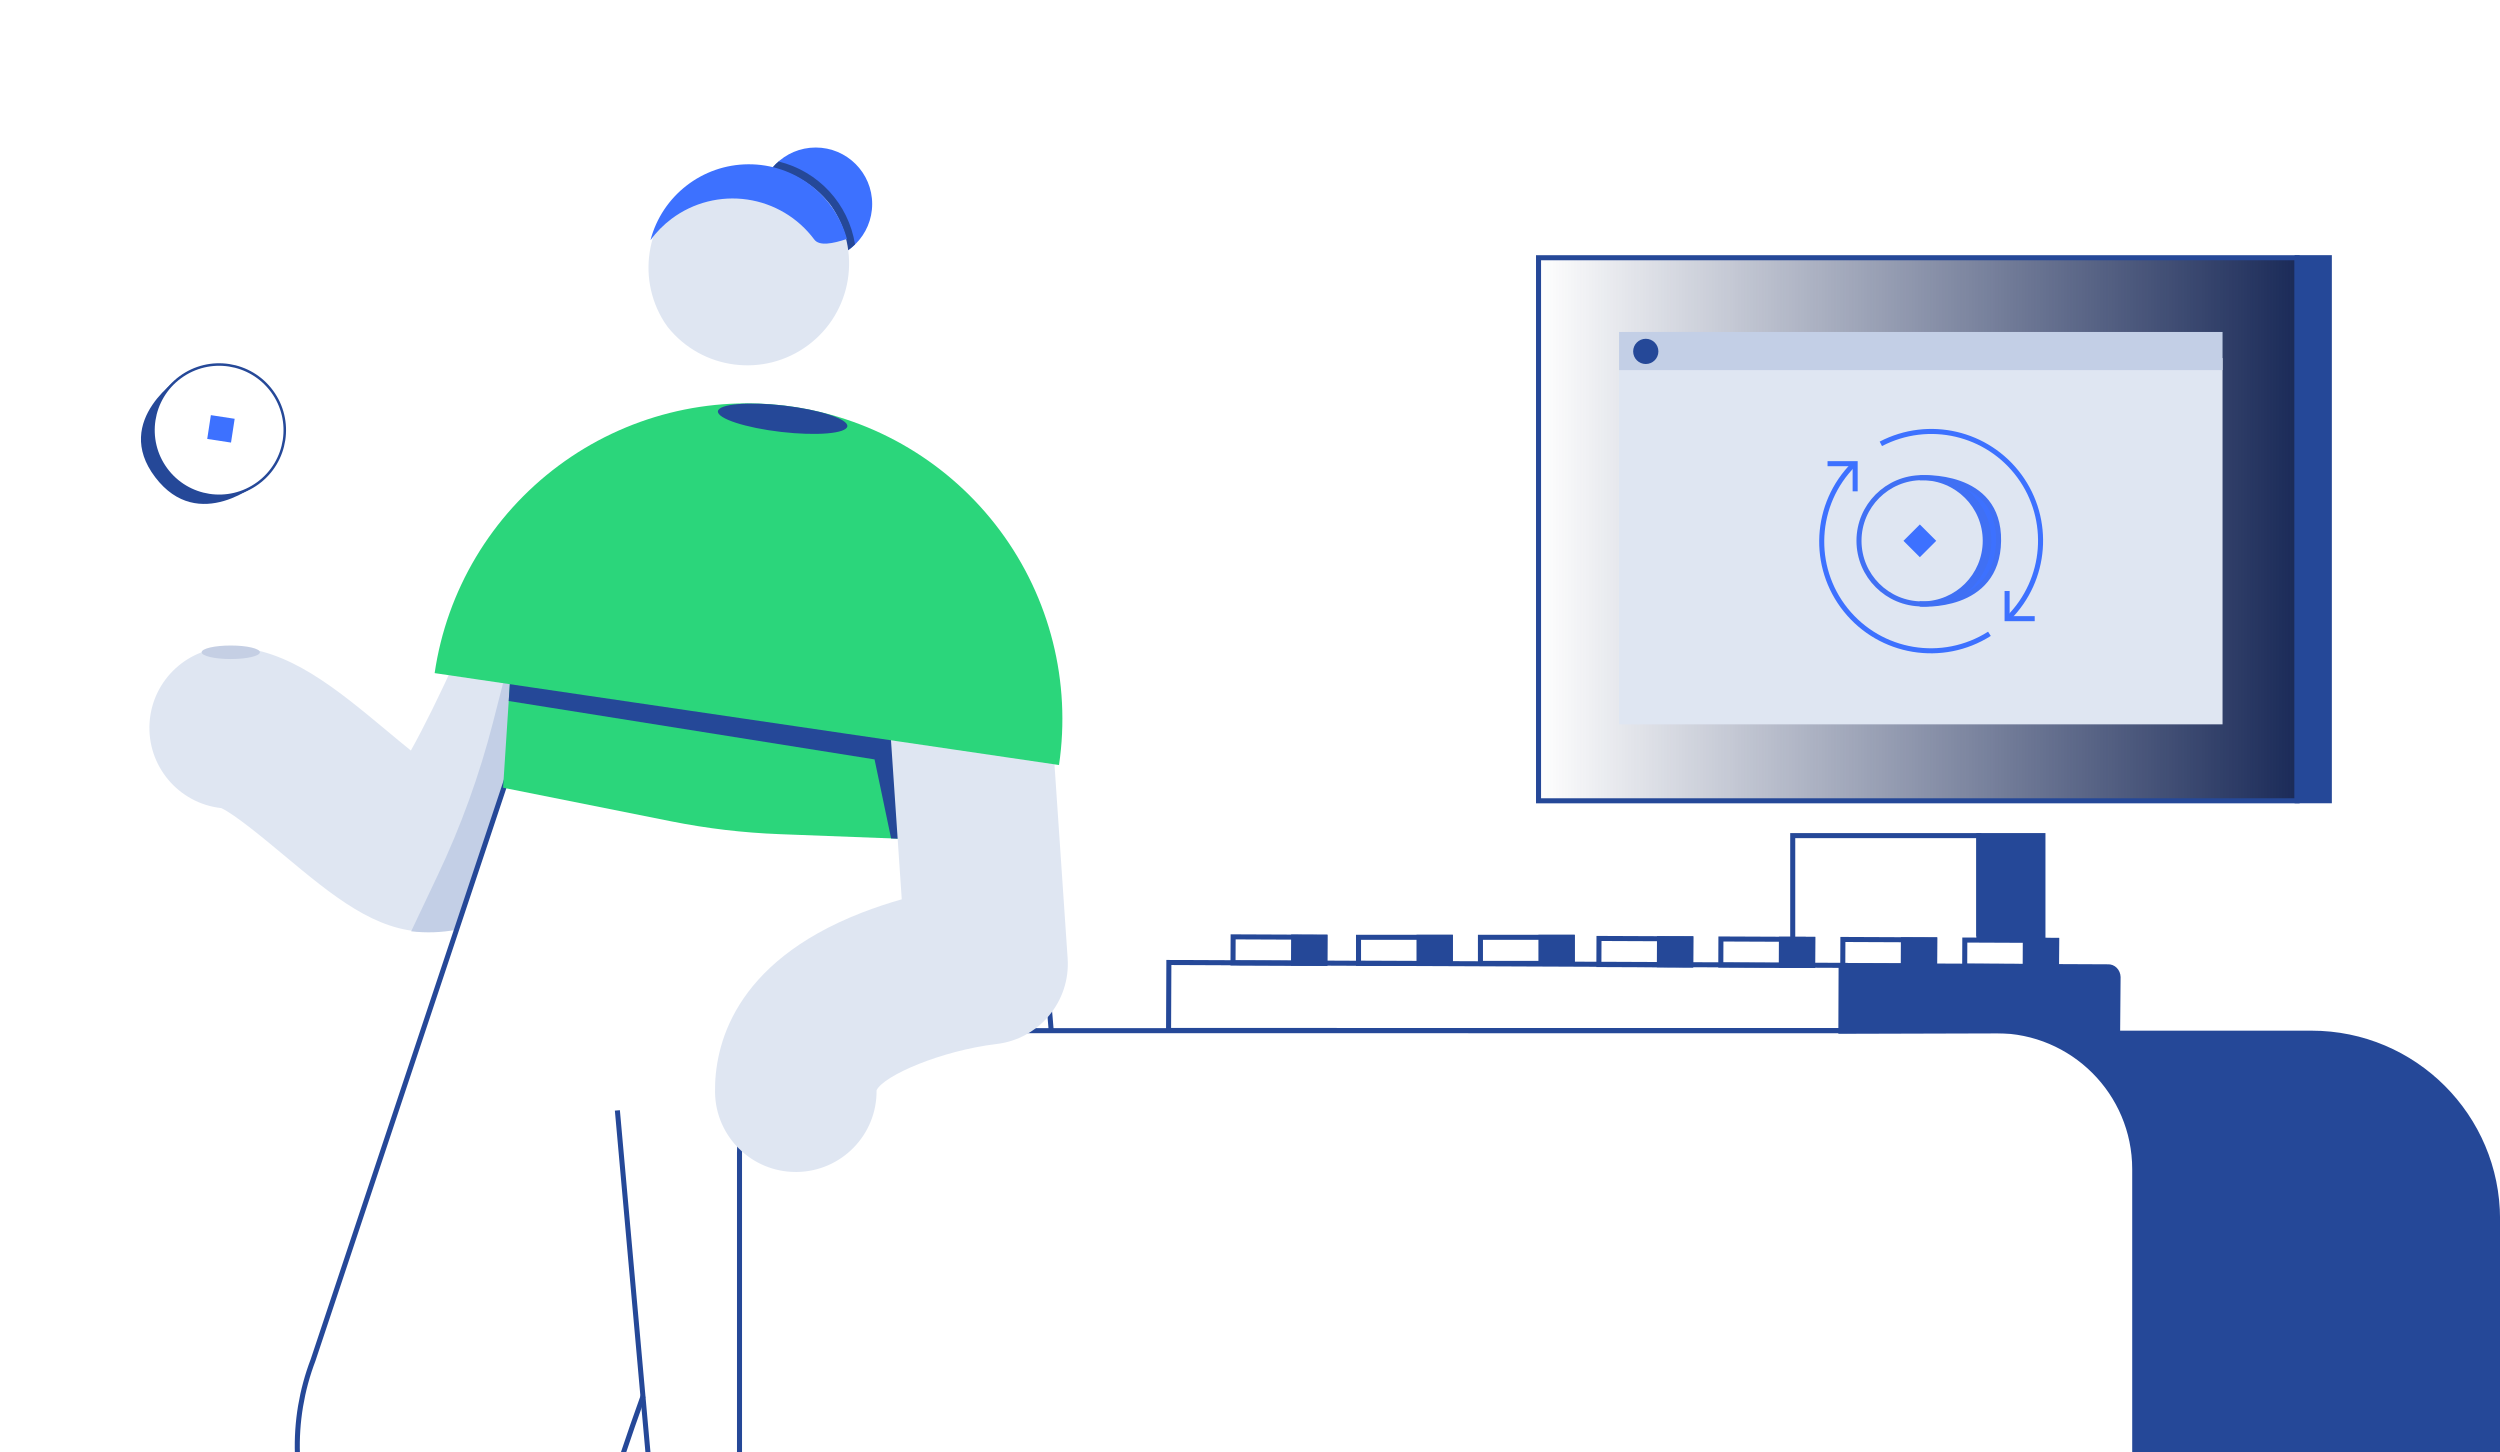
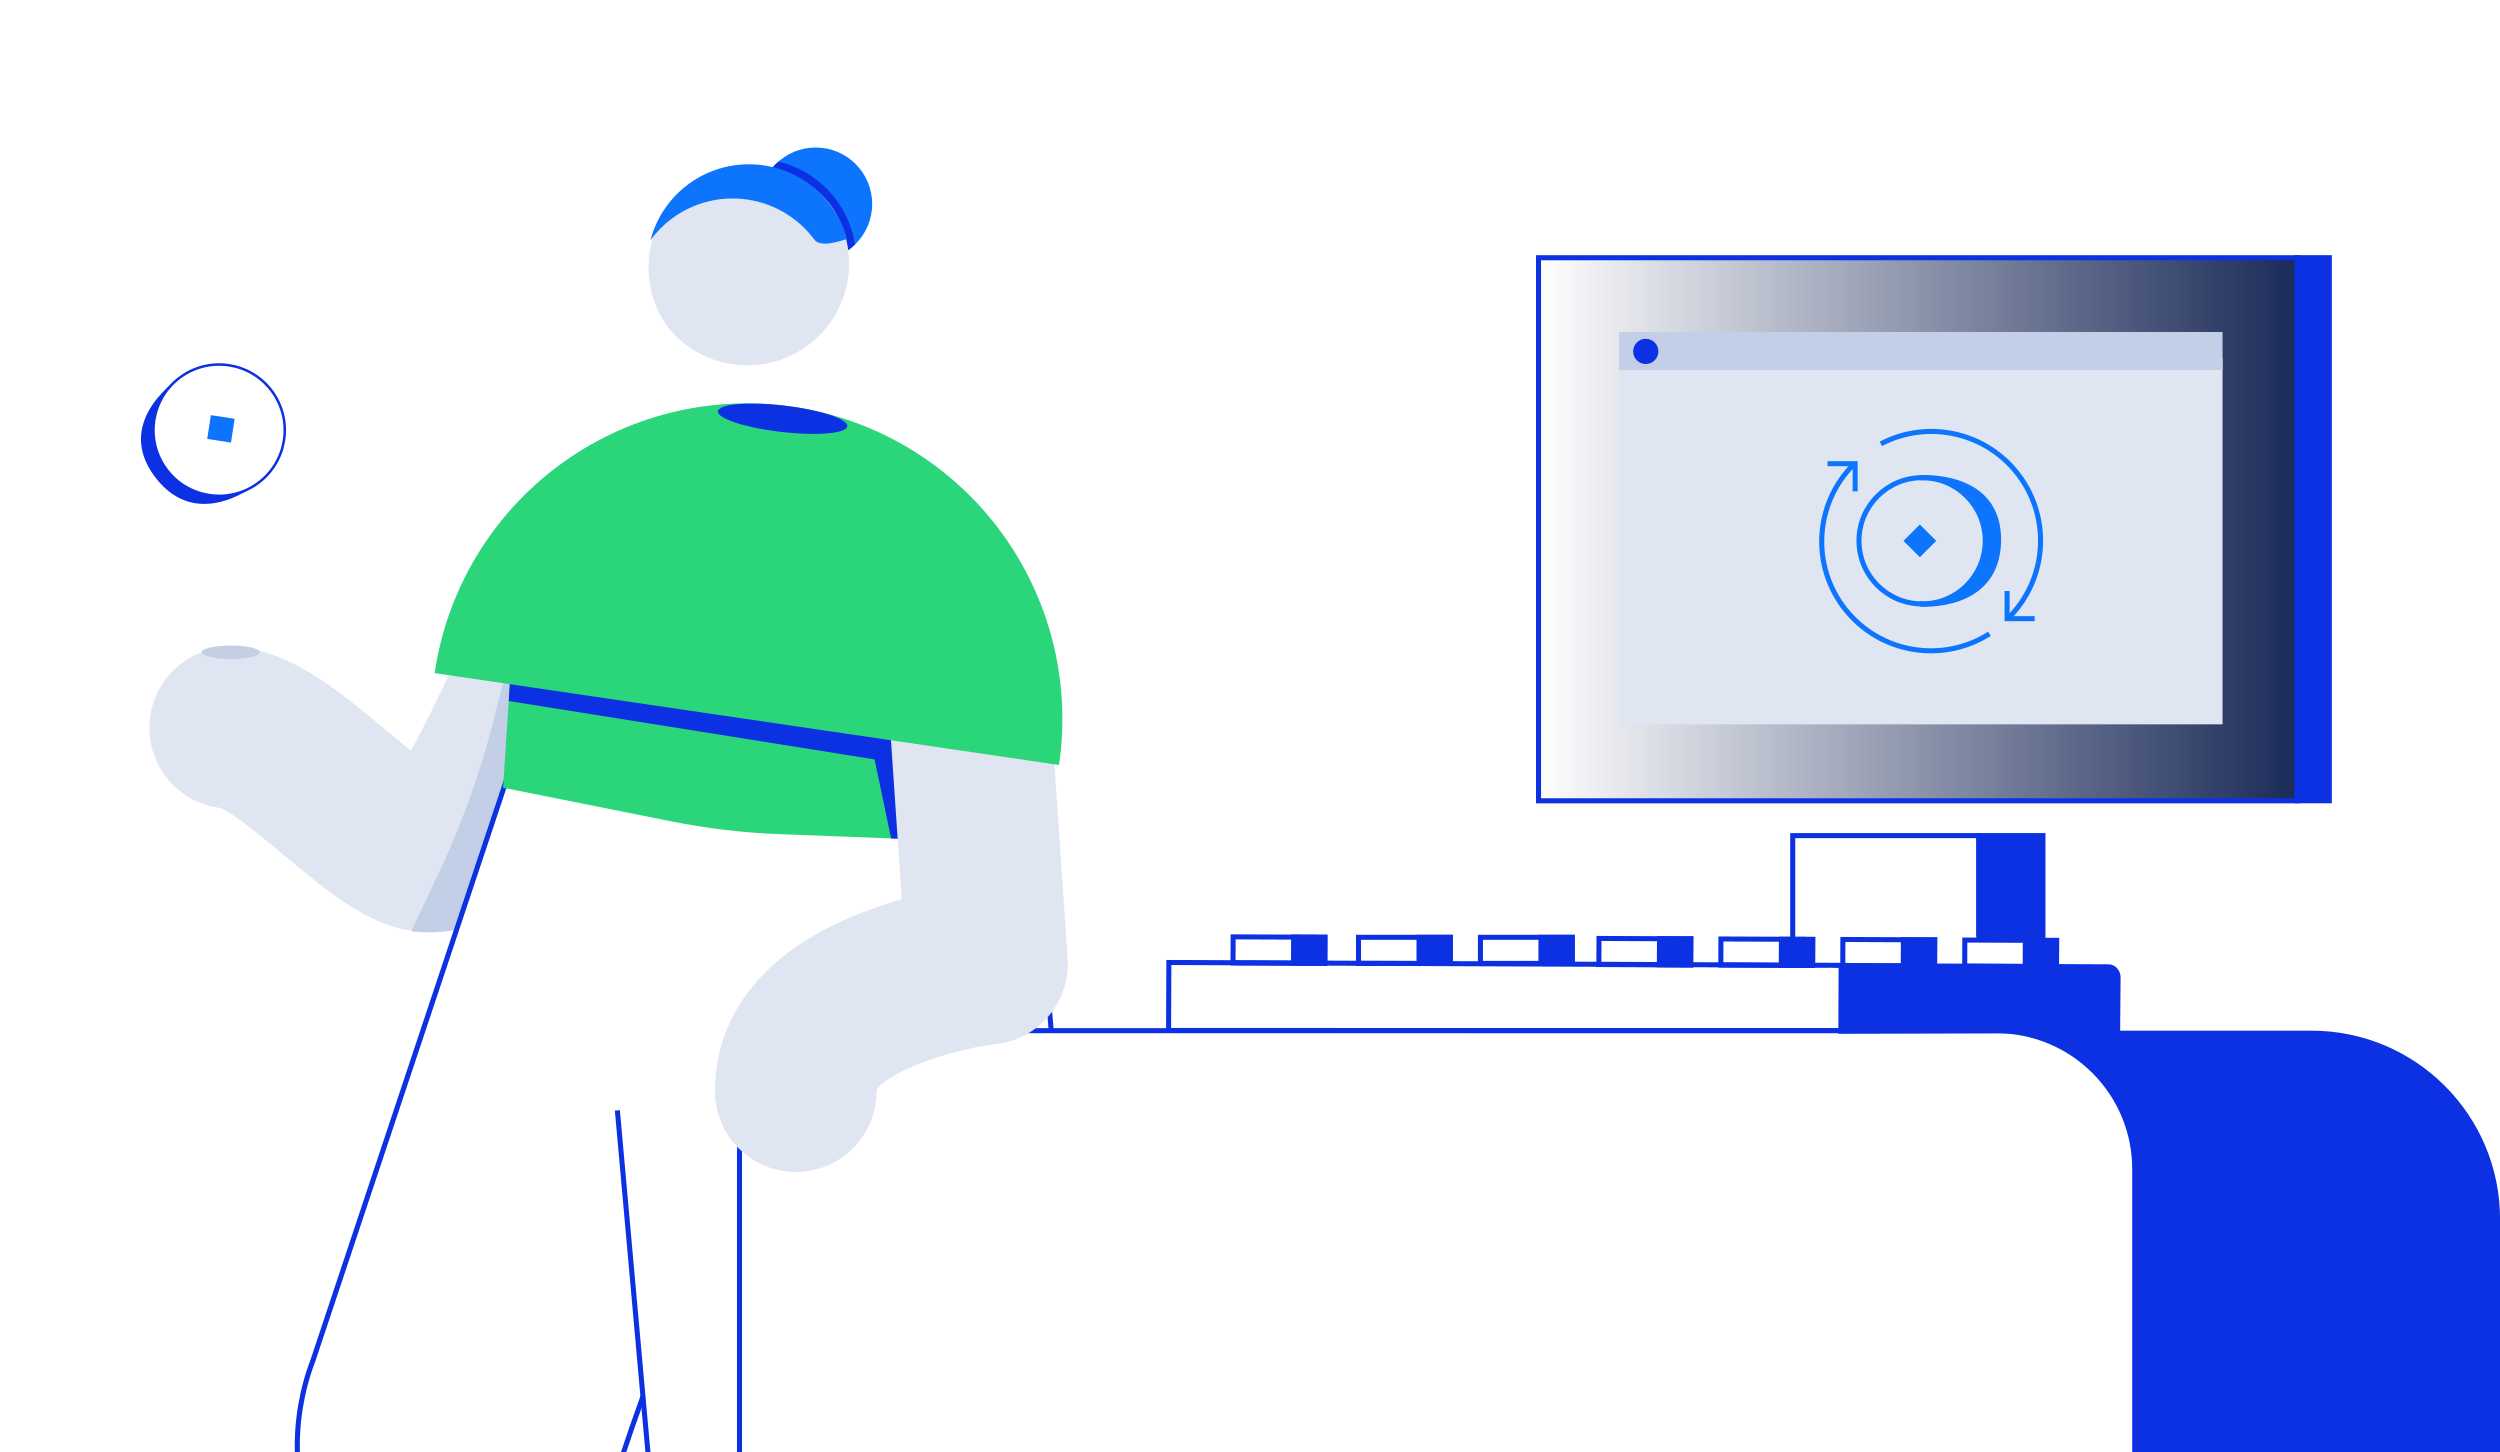
<svg xmlns="http://www.w3.org/2000/svg" width="644" height="374" viewBox="0 0 644 374">
  <defs>
    <linearGradient id="send-lsk-tokens-a" x1="0%" x2="100%" y1="50%" y2="50%">
      <stop offset="0%" stop-color="#1A2A58" stop-opacity="0" />
      <stop offset="100%" stop-color="#1A2A58" />
    </linearGradient>
  </defs>
  <g fill="none" fill-rule="evenodd" transform="translate(-124 38)">
-     <path fill="#254898" fill-rule="nonzero" d="M673.907,263.146 L673.907,336.583 L768.014,336.583 L768.014,276.042 C768,249.229 746.259,227.5 719.446,227.5 L638.3,227.5 C657.966,227.536 673.893,243.48 673.907,263.146 L673.907,263.146 Z" />
+     <path fill="#0C31E2" fill-rule="nonzero" d="M673.907,263.146 L673.907,336.583 L768.014,336.583 L768.014,276.042 C768,249.229 746.259,227.5 719.446,227.5 L638.3,227.5 C657.966,227.536 673.893,243.48 673.907,263.146 L673.907,263.146 Z" />
    <rect width="195.403" height="139.893" x="520.325" y="28.379" fill="url(#send-lsk-tokens-a)" fill-rule="nonzero" />
-     <path stroke="#254898" stroke-width="1.3" d="M673.907,336.583 L673.907,263.146 C673.893,243.48 657.966,227.536 638.3,227.5 L345.917,227.5 C328.564,227.5 314.496,241.568 314.496,258.921 L314.496,336.609" />
+     <path stroke="#0C31E2" stroke-width="1.3" d="M673.907,336.583 L673.907,263.146 C673.893,243.48 657.966,227.536 638.3,227.5 L345.917,227.5 C328.564,227.5 314.496,241.568 314.496,258.921 L314.496,336.609" />
    <rect width="155.454" height="94.354" x="541.073" y="54.236" fill="#DFE6F2" fill-rule="nonzero" />
    <rect width="155.454" height="9.828" x="541.073" y="47.515" fill="#C3CFE6" fill-rule="nonzero" />
-     <rect width="195.403" height="139.893" x="520.325" y="28.392" stroke="#254898" stroke-width="1.3" transform="rotate(180 618.027 98.338)" />
-     <polyline stroke="#254898" stroke-width="1.3" points="633.75 203.19 633.75 177.255 585.806 177.255 585.806 207.766" />
-     <polygon fill="#254898" fill-rule="nonzero" stroke="#254898" stroke-width="1.3" points="650.26 203.255 650.26 177.255 633.75 177.255 633.75 203.19" />
-     <rect width="23.647" height="6.721" x="441.64" y="203.386" stroke="#254898" stroke-width="1.3" transform="rotate(.25 453.463 206.746)" />
-     <rect width="8.06" height="6.721" x="457.227" y="203.407" fill="#254898" fill-rule="nonzero" stroke="#254898" stroke-width="1.3" transform="rotate(.25 461.257 206.767)" />
-     <rect width="23.647" height="6.721" x="473.954" y="203.45" stroke="#254898" stroke-width="1.3" />
-     <rect width="8.06" height="6.721" x="489.541" y="203.45" fill="#254898" fill-rule="nonzero" stroke="#254898" stroke-width="1.3" />
-     <rect width="23.647" height="6.721" x="505.362" y="203.45" stroke="#254898" stroke-width="1.3" />
-     <rect width="8.06" height="6.721" x="520.949" y="203.45" fill="#254898" fill-rule="nonzero" stroke="#254898" stroke-width="1.3" />
-     <rect width="23.647" height="6.721" x="535.887" y="203.797" stroke="#254898" stroke-width="1.3" transform="rotate(.25 547.71 207.157)" />
-     <rect width="8.06" height="6.721" x="551.474" y="203.818" fill="#254898" fill-rule="nonzero" stroke="#254898" stroke-width="1.3" transform="rotate(.25 555.504 207.178)" />
-     <rect width="23.647" height="6.721" x="567.294" y="203.934" stroke="#254898" stroke-width="1.3" transform="rotate(.25 579.118 207.294)" />
-     <rect width="8.06" height="6.721" x="582.881" y="203.968" fill="#254898" fill-rule="nonzero" stroke="#254898" stroke-width="1.3" transform="rotate(.25 586.911 207.328)" />
-     <rect width="23.647" height="6.721" x="598.714" y="204.058" stroke="#254898" stroke-width="1.3" transform="rotate(.25 610.538 207.419)" />
-     <rect width="8.06" height="6.721" x="614.301" y="204.105" fill="#254898" fill-rule="nonzero" stroke="#254898" stroke-width="1.3" transform="rotate(.25 618.331 207.466)" />
-     <rect width="23.647" height="6.721" x="630.121" y="204.208" stroke="#254898" stroke-width="1.3" transform="rotate(.25 641.945 207.569)" />
-     <rect width="8.06" height="6.721" x="645.708" y="204.229" fill="#254898" fill-rule="nonzero" stroke="#254898" stroke-width="1.3" transform="rotate(.25 649.738 207.59)" />
-     <path fill="#254898" fill-rule="nonzero" stroke="#254898" stroke-width="1.3" d="M669.5,227.431 L598.208,227.643 L598.273,210.743 L667.017,211.055 C667.683,211.024 668.333,211.285 668.822,211.78 C669.31,212.275 669.597,212.963 669.617,213.69 L669.5,227.431 Z" />
-     <polygon stroke="#254898" stroke-width="1.3" points="599.222 227.474 425.022 227.448 425.1 209.937 599.3 210.678" />
-     <rect width="8.294" height="139.893" x="715.741" y="28.379" fill="#254898" fill-rule="nonzero" stroke="#254898" stroke-width="1.3" />
+     <rect width="195.403" height="139.893" x="520.325" y="28.392" stroke="#0C31E2" stroke-width="1.3" transform="rotate(180 618.027 98.338)" />
+     <polyline stroke="#0C31E2" stroke-width="1.3" points="633.75 203.19 633.75 177.255 585.806 177.255 585.806 207.766" />
+     <polygon fill="#0C31E2" fill-rule="nonzero" stroke="#0C31E2" stroke-width="1.3" points="650.26 203.255 650.26 177.255 633.75 177.255 633.75 203.19" />
+     <rect width="23.647" height="6.721" x="441.64" y="203.386" stroke="#0C31E2" stroke-width="1.3" transform="rotate(.25 453.463 206.746)" />
+     <rect width="8.06" height="6.721" x="457.227" y="203.407" fill="#0C31E2" fill-rule="nonzero" stroke="#0C31E2" stroke-width="1.3" transform="rotate(.25 461.257 206.767)" />
+     <rect width="23.647" height="6.721" x="473.954" y="203.45" stroke="#0C31E2" stroke-width="1.3" />
+     <rect width="8.06" height="6.721" x="489.541" y="203.45" fill="#0C31E2" fill-rule="nonzero" stroke="#0C31E2" stroke-width="1.3" />
+     <rect width="23.647" height="6.721" x="505.362" y="203.45" stroke="#0C31E2" stroke-width="1.3" />
+     <rect width="8.06" height="6.721" x="520.949" y="203.45" fill="#0C31E2" fill-rule="nonzero" stroke="#0C31E2" stroke-width="1.3" />
+     <rect width="23.647" height="6.721" x="535.887" y="203.797" stroke="#0C31E2" stroke-width="1.3" transform="rotate(.25 547.71 207.157)" />
+     <rect width="8.06" height="6.721" x="551.474" y="203.818" fill="#0C31E2" fill-rule="nonzero" stroke="#0C31E2" stroke-width="1.3" transform="rotate(.25 555.504 207.178)" />
+     <rect width="23.647" height="6.721" x="567.294" y="203.934" stroke="#0C31E2" stroke-width="1.3" transform="rotate(.25 579.118 207.294)" />
+     <rect width="8.06" height="6.721" x="582.881" y="203.968" fill="#0C31E2" fill-rule="nonzero" stroke="#0C31E2" stroke-width="1.3" transform="rotate(.25 586.911 207.328)" />
+     <rect width="23.647" height="6.721" x="598.714" y="204.058" stroke="#0C31E2" stroke-width="1.3" transform="rotate(.25 610.538 207.419)" />
+     <rect width="8.06" height="6.721" x="614.301" y="204.105" fill="#0C31E2" fill-rule="nonzero" stroke="#0C31E2" stroke-width="1.3" transform="rotate(.25 618.331 207.466)" />
+     <rect width="23.647" height="6.721" x="630.121" y="204.208" stroke="#0C31E2" stroke-width="1.3" transform="rotate(.25 641.945 207.569)" />
+     <rect width="8.06" height="6.721" x="645.708" y="204.229" fill="#0C31E2" fill-rule="nonzero" stroke="#0C31E2" stroke-width="1.3" transform="rotate(.25 649.738 207.59)" />
+     <path fill="#0C31E2" fill-rule="nonzero" stroke="#0C31E2" stroke-width="1.3" d="M669.5,227.431 L598.208,227.643 L598.273,210.743 L667.017,211.055 C667.683,211.024 668.333,211.285 668.822,211.78 C669.31,212.275 669.597,212.963 669.617,213.69 L669.5,227.431 Z" />
+     <polygon stroke="#0C31E2" stroke-width="1.3" points="599.222 227.474 425.022 227.448 425.1 209.937 599.3 210.678" />
+     <rect width="8.294" height="139.893" x="715.741" y="28.379" fill="#0C31E2" fill-rule="nonzero" stroke="#0C31E2" stroke-width="1.3" />
    <path fill="#DFE6F2" fill-rule="nonzero" d="M235.859,201.981 C237.871,201.862 239.862,201.499 241.787,200.902 L267.787,122.902 L272.285,163.917 C274.001,160.459 275.769,156.741 277.628,152.711 C286.273,133.939 293.319,115.583 293.618,114.816 C297.213,104.233 291.802,92.701 281.365,88.702 C270.928,84.703 259.196,89.668 254.8,99.944 C246.636,121.251 236.6,143.234 229.84,155.337 C227.708,153.621 225.524,151.801 223.704,150.28 C210.6,139.373 198.198,129.064 183.755,128.7 C172.622,128.449 163.267,137.011 162.532,148.122 C161.797,159.233 169.943,168.952 181.012,170.17 C184.548,171.821 192.296,178.269 197.015,182.208 C209.729,192.803 220.779,202.02 233.974,202.02 C234.598,202.046 235.222,202.02 235.859,201.981 Z" />
    <path fill="#C3CFE6" fill-rule="nonzero" d="M241.579,201.5 L264.16,133.718 L254.124,135.889 L250.991,148.109 C247.497,161.7 242.708,174.925 236.691,187.603 L229.918,201.903 C233.803,202.365 237.735,202.229 241.579,201.5 Z" />
    <polygon fill="#C3CFE6" fill-rule="nonzero" points="268.879 132.964 268.879 132.717 268.814 132.717" />
-     <path stroke="#254898" stroke-width="1.3" d="M267.8 122.902L204.659 312.325C201.706 320.06 200.331 328.308 200.616 336.583M284.466 336.583C286.065 331.799 287.794 326.794 289.666 321.62" />
-     <circle cx="334.126" cy="14.547" r="14.547" fill="#3D71FF" fill-rule="nonzero" />
-     <path fill="#254898" fill-rule="nonzero" d="M344.253,24.96 C342.593,14.522 334.828,6.1 324.558,3.601 C320.548,7.07 318.745,12.448 319.854,17.633 C320.963,22.818 324.808,26.988 329.887,28.513 C334.965,30.038 340.471,28.676 344.253,24.96 L344.253,24.96 Z" />
+     <path stroke="#0C31E2" stroke-width="1.3" d="M267.8 122.902L204.659 312.325C201.706 320.06 200.331 328.308 200.616 336.583M284.466 336.583C286.065 331.799 287.794 326.794 289.666 321.62" />
+     <circle cx="334.126" cy="14.547" r="14.547" fill="#0D75FD" fill-rule="nonzero" />
+     <path fill="#0C31E2" fill-rule="nonzero" d="M344.253,24.96 C342.593,14.522 334.828,6.1 324.558,3.601 C320.548,7.07 318.745,12.448 319.854,17.633 C320.963,22.818 324.808,26.988 329.887,28.513 C334.965,30.038 340.471,28.676 344.253,24.96 L344.253,24.96 Z" />
    <path fill="#2BD67B" fill-rule="nonzero" d="M388.167,179.296 L324.792,176.878 C315.468,176.523 306.187,175.428 297.037,173.602 L253.591,164.918 L256.477,120.64 L394.875,140.049 L388.167,179.296 Z" />
-     <polygon fill="#254898" fill-rule="nonzero" points="372.255 178.698 353.548 177.983 349.284 157.625 255.047 142.584 255.775 131.365 367.367 144.313" />
-     <path stroke="#254898" stroke-width="1.3" d="M290.953 336.583L283.036 248.04M384.878 176.345C390.325 190.554 393.328 208.429 394.771 227.279" />
-     <circle cx="180.447" cy="72.814" r="16.913" stroke="#254898" stroke-width=".65" transform="rotate(-36.3 180.447 72.814)" />
-     <rect width="6.201" height="6.201" x="177.814" y="69.372" fill="#3D71FF" fill-rule="nonzero" transform="rotate(-81.3 180.915 72.473)" />
-     <path fill="#254898" fill-rule="nonzero" d="M190.463,86.463 C185.586,90.039 179.172,90.742 173.637,88.307 C168.101,85.872 164.286,80.668 163.627,74.657 C162.968,68.645 165.566,62.739 170.443,59.163 L170.937,58.812 L170.937,58.812 C170.937,58.812 152.737,70.109 163.969,84.916 C175.201,99.723 190.957,86.073 190.957,86.073 L190.957,86.073 L190.463,86.463 Z" />
+     <polygon fill="#0C31E2" fill-rule="nonzero" points="372.255 178.698 353.548 177.983 349.284 157.625 255.047 142.584 255.775 131.365 367.367 144.313" />
+     <path stroke="#0C31E2" stroke-width="1.3" d="M290.953 336.583L283.036 248.04M384.878 176.345C390.325 190.554 393.328 208.429 394.771 227.279" />
+     <circle cx="180.447" cy="72.814" r="16.913" stroke="#0C31E2" stroke-width=".65" transform="rotate(-36.3 180.447 72.814)" />
+     <rect width="6.201" height="6.201" x="177.814" y="69.372" fill="#0D75FD" fill-rule="nonzero" transform="rotate(-81.3 180.915 72.473)" />
+     <path fill="#0C31E2" fill-rule="nonzero" d="M190.463,86.463 C185.586,90.039 179.172,90.742 173.637,88.307 C168.101,85.872 164.286,80.668 163.627,74.657 C162.968,68.645 165.566,62.739 170.443,59.163 L170.937,58.812 L170.937,58.812 C170.937,58.812 152.737,70.109 163.969,84.916 C175.201,99.723 190.957,86.073 190.957,86.073 L190.957,86.073 L190.463,86.463 Z" />
    <path fill="#DFE6F2" fill-rule="nonzero" d="M338,14.872 C329.43,3.814 313.688,1.433 302.23,9.46 C290.772,17.488 287.634,33.096 295.1,44.928 C295.386,45.37 295.685,45.799 295.997,46.228 C304.82,57.304 320.844,59.373 332.192,50.902 C343.539,42.431 346.111,26.48 338,14.872 Z" />
-     <path fill="#3D71FF" fill-rule="nonzero" d="M297.037,18.33 C302.612,14.171 309.611,12.398 316.493,13.4 C323.376,14.402 329.578,18.097 333.736,23.673 C335.036,25.454 338.442,24.791 342.173,23.556 C339.022,12.135 328.601,4.248 316.754,4.318 C304.907,4.388 294.58,12.398 291.564,23.855 C293.104,21.752 294.948,19.89 297.037,18.33 L297.037,18.33 Z" />
+     <path fill="#0D75FD" fill-rule="nonzero" d="M297.037,18.33 C302.612,14.171 309.611,12.398 316.493,13.4 C323.376,14.402 329.578,18.097 333.736,23.673 C335.036,25.454 338.442,24.791 342.173,23.556 C339.022,12.135 328.601,4.248 316.754,4.318 C304.907,4.388 294.58,12.398 291.564,23.855 C293.104,21.752 294.948,19.89 297.037,18.33 L297.037,18.33 Z" />
    <path fill="#DFE6F2" fill-rule="nonzero" d="M328.991,263.9 C317.634,263.9 308.376,254.793 308.191,243.438 C308.009,231.738 312.663,210.119 345.891,197.145 C349.44,195.767 352.95,194.61 356.291,193.661 L352.209,133.354 C351.549,125.853 354.994,118.582 361.217,114.342 C367.44,110.102 375.468,109.556 382.207,112.915 C388.946,116.273 393.344,123.012 393.705,130.533 L399.022,208.845 C399.79,219.937 391.699,229.672 380.653,230.945 C366.496,232.661 351.715,238.992 349.804,242.853 C349.941,254.316 340.778,263.729 329.316,263.9 L328.991,263.9 Z" />
-     <circle cx="619.138" cy="101.309" r="16.263" fill="#DFE6F2" fill-rule="nonzero" stroke="#4070F4" stroke-width="1.3" />
-     <rect width="5.967" height="5.967" x="615.569" y="98.334" fill="#3D71FF" fill-rule="nonzero" transform="rotate(-135 618.552 101.318)" />
-     <path fill="#3D71FF" fill-rule="nonzero" stroke="#4070F4" stroke-width="1.3" d="M619.138,117.572 C625.163,117.913 630.882,114.892 633.997,109.724 C637.112,104.556 637.112,98.088 633.997,92.92 C630.882,87.752 625.163,84.731 619.138,85.072 L618.566,85.072 L618.566,85.072 C618.566,85.072 639.093,83.473 638.833,101.348 C638.573,119.223 618.566,117.611 618.566,117.611 L619.138,117.611 L619.138,117.572 Z" />
+     <circle cx="619.138" cy="101.309" r="16.263" fill="#DFE6F2" fill-rule="nonzero" stroke="#0D75FD" stroke-width="1.3" />
+     <rect width="5.967" height="5.967" x="615.569" y="98.334" fill="#0D75FD" fill-rule="nonzero" transform="rotate(-135 618.552 101.318)" />
+     <path fill="#0D75FD" fill-rule="nonzero" stroke="#0D75FD" stroke-width="1.3" d="M619.138,117.572 C625.163,117.913 630.882,114.892 633.997,109.724 C637.112,104.556 637.112,98.088 633.997,92.92 C630.882,87.752 625.163,84.731 619.138,85.072 L618.566,85.072 L618.566,85.072 C618.566,85.072 639.093,83.473 638.833,101.348 C638.573,119.223 618.566,117.611 618.566,117.611 L619.138,117.611 L619.138,117.572 Z" />
    <path fill="#2BD67B" fill-rule="nonzero" d="M328.185,66.768 C349.528,69.9 368.75,81.387 381.62,98.699 C394.489,116.011 399.95,137.728 396.799,159.068 L235.963,135.395 C239.09,114.064 250.563,94.849 267.859,81.979 C285.154,69.108 306.855,63.637 328.185,66.768 Z" />
-     <ellipse cx="325.605" cy="69.869" fill="#254898" fill-rule="nonzero" rx="3.419" ry="16.783" transform="rotate(-83.38 325.605 69.869)" />
-     <circle cx="547.95" cy="52.52" r="3.25" fill="#254898" />
-     <polyline stroke="#3D71FF" stroke-width="1.3" points="601.887 88.569 601.887 81.445 594.776 81.445" />
-     <path stroke="#3D71FF" stroke-width="1.3" d="M601.484 81.653C591.364 91.804 590.494 107.941 599.465 119.121 608.435 130.301 624.377 132.948 636.48 125.268M641.42 121.16C651.236 111.336 652.414 95.819 644.194 84.625 635.974 73.432 620.816 69.911 608.504 76.336" />
-     <polyline stroke="#3D71FF" stroke-width="1.3" points="641.03 114.244 641.03 121.368 648.141 121.368" />
+     <ellipse cx="325.605" cy="69.869" fill="#0C31E2" fill-rule="nonzero" rx="3.419" ry="16.783" transform="rotate(-83.38 325.605 69.869)" />
+     <circle cx="547.95" cy="52.52" r="3.25" fill="#0C31E2" />
+     <polyline stroke="#0D75FD" stroke-width="1.3" points="601.887 88.569 601.887 81.445 594.776 81.445" />
+     <path stroke="#0D75FD" stroke-width="1.3" d="M601.484 81.653C591.364 91.804 590.494 107.941 599.465 119.121 608.435 130.301 624.377 132.948 636.48 125.268M641.42 121.16C651.236 111.336 652.414 95.819 644.194 84.625 635.974 73.432 620.816 69.911 608.504 76.336" />
+     <polyline stroke="#0D75FD" stroke-width="1.3" points="641.03 114.244 641.03 121.368 648.141 121.368" />
    <ellipse cx="183.443" cy="130.026" fill="#C5CFE4" fill-rule="nonzero" rx="7.501" ry="1.742" />
  </g>
</svg>
